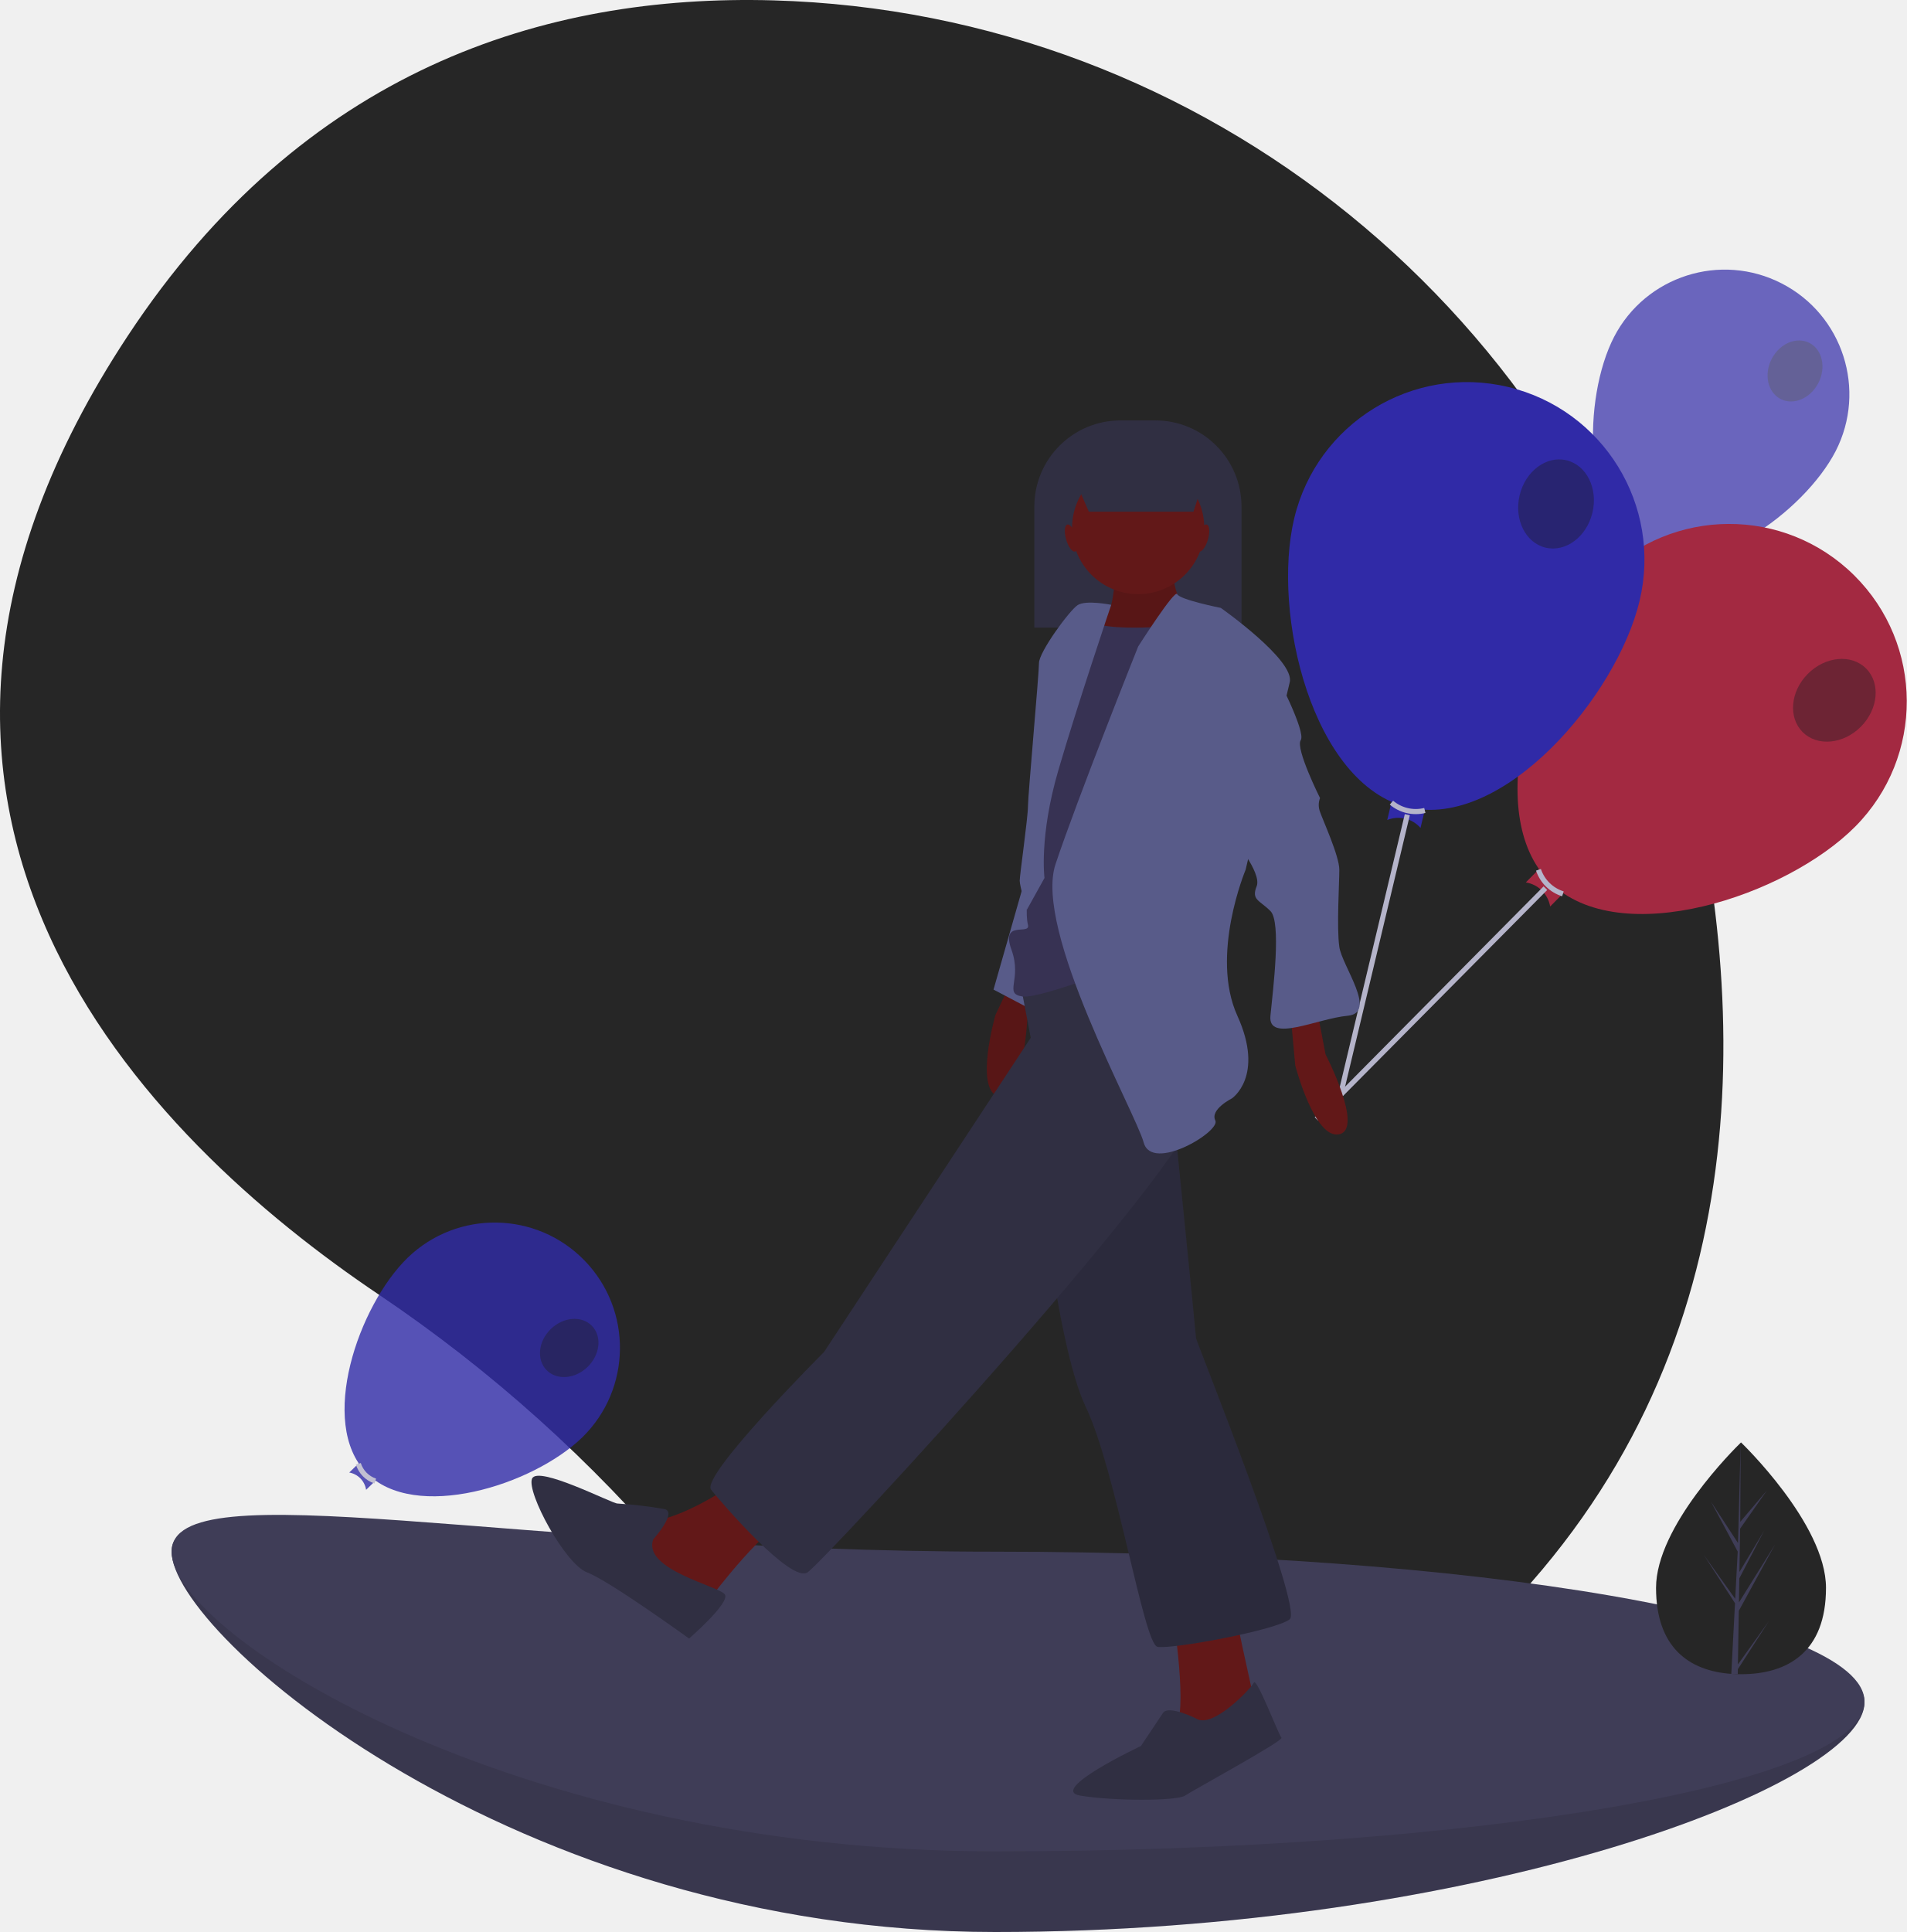
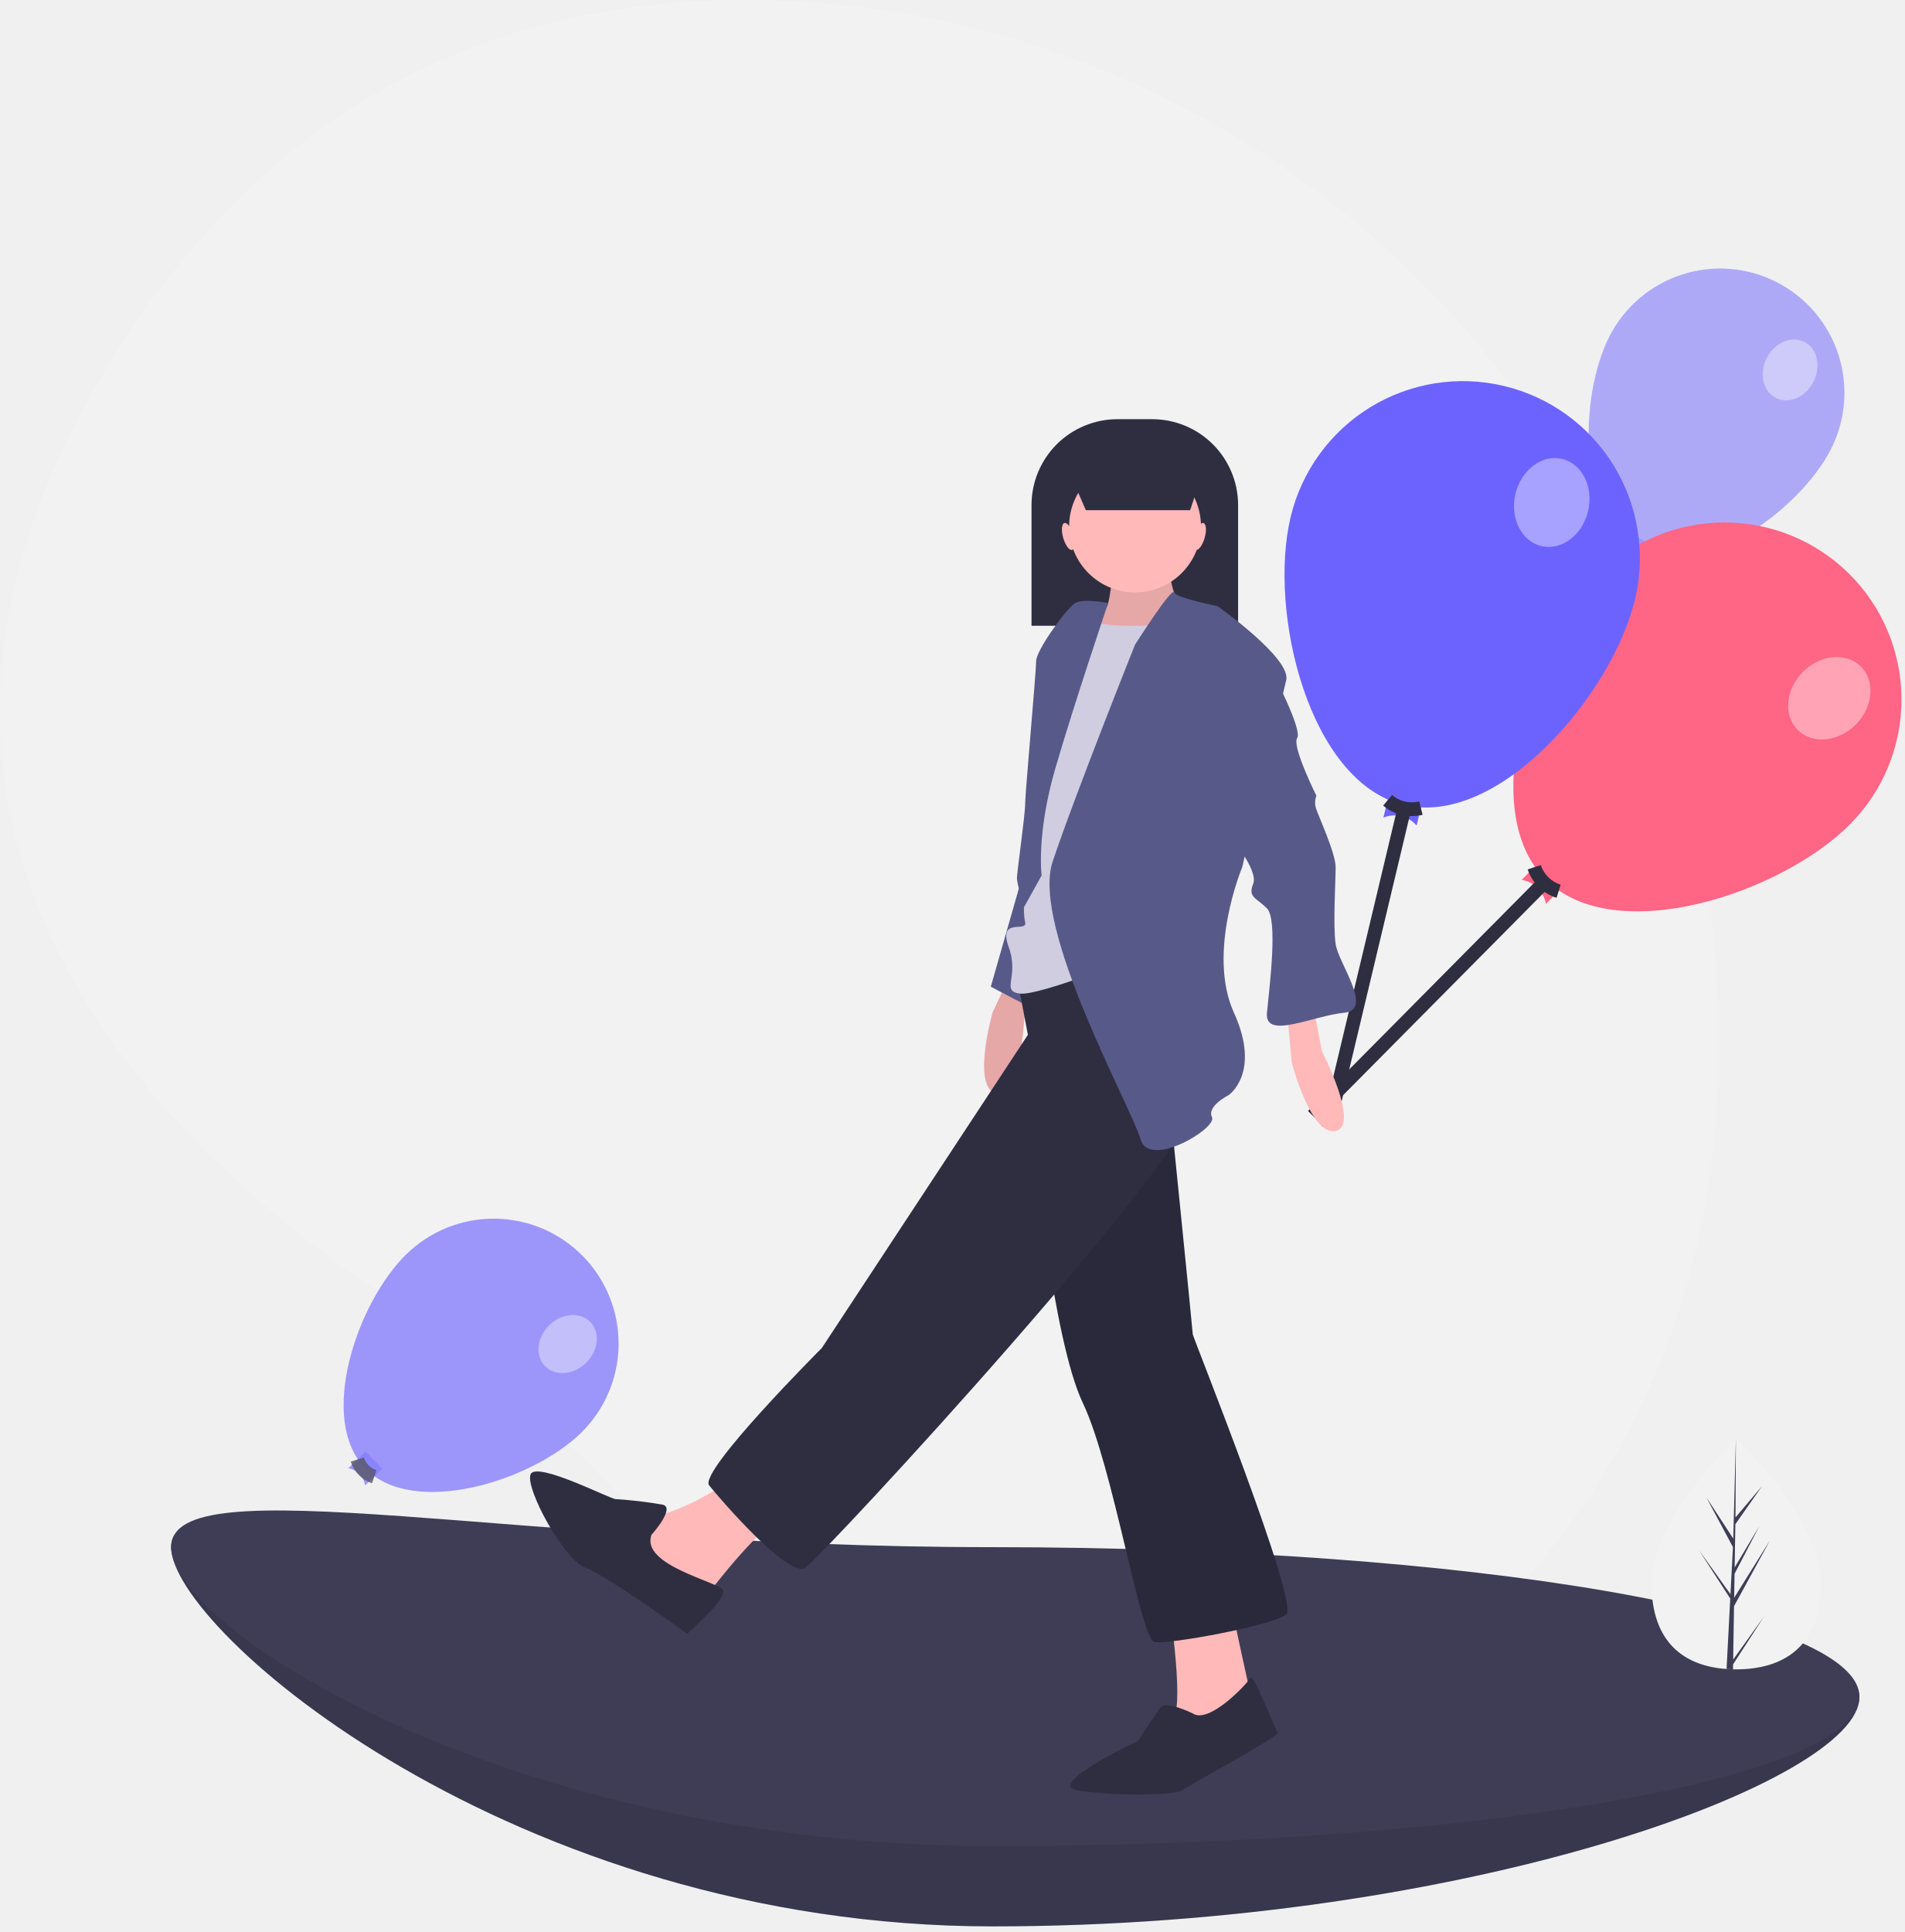
- <svg xmlns="http://www.w3.org/2000/svg" data-name="Layer 1" width="743.404" height="753.134" viewBox="0 0 743.404 753.134">
-   <path d="M884.023,360.161C842.397,196.475,698.563,78.317,529.733,73.577c-89.255-2.505-183.177,27.096-251.558,130.685-122.24,185.175,7.512,313.137,97.971,373.941A566.027,566.027,0,0,1,493.141,683.359c61.102,72.508,178.649,162.609,318.643,21.434C913.251,602.469,911.751,469.192,884.023,360.161Z" transform="translate(-228.2979 -73.43313)" fill="hsla(0,0%,15%,1)" />
-   <path d="M955.209,737.064c0,32.262-151.723,89.503-338.882,89.503s-321.118-115.999-321.118-148.261,133.959,31.429,321.118,31.429S955.209,704.801,955.209,737.064Z" transform="translate(-228.2979 -73.43313)" fill="hsla(245,17%,29%,1)" />
-   <path d="M955.209,737.064c0,32.262-151.723,89.503-338.882,89.503s-321.118-115.999-321.118-148.261,133.959,31.429,321.118,31.429S955.209,704.801,955.209,737.064Z" transform="translate(-228.2979 -73.43313)" opacity="0.1" />
-   <path d="M955.209,736.722c0,32.262-151.723,58.416-338.882,58.416s-321.118-84.57-321.118-116.832,133.959,0,321.118,0S955.209,704.46,955.209,736.722Z" transform="translate(-228.2979 -73.43313)" fill="hsla(245,17%,29%,1)" />
+ <svg xmlns="http://www.w3.org/2000/svg" width="276" height="280" viewBox="0 0 276 280" fill="none">
+   <path d="M243.077 106.29C227.646 45.611 174.327 1.81 111.742 0.053C78.655 -0.875 43.838 10.098 18.489 48.498C-26.825 117.142 21.274 164.578 54.807 187.118C71.008 198.029 85.605 211.15 98.177 226.099C120.828 252.977 164.402 286.378 216.298 234.044C253.912 196.113 253.355 146.708 243.077 106.29Z" fill="#F2F2F2" />
+   <path d="M269.465 246.007C269.465 257.967 213.222 279.186 143.842 279.186C74.462 279.186 24.804 236.185 24.804 224.226C24.804 212.266 74.462 235.876 143.842 235.876C213.222 235.876 269.465 234.048 269.465 246.007Z" fill="#3F3D56" />
+   <path opacity="0.1" d="M269.465 246.007C269.465 257.967 213.222 279.186 143.842 279.186C74.462 279.186 24.804 236.185 24.804 224.226C24.804 212.266 74.462 235.876 143.842 235.876C213.222 235.876 269.465 234.048 269.465 246.007Z" fill="black" />
+   <path d="M269.465 245.88C269.465 257.84 213.222 267.535 143.842 267.535C74.462 267.535 24.804 236.185 24.804 224.226C24.804 212.266 74.462 224.226 143.842 224.226C213.222 224.226 269.465 233.921 269.465 245.88Z" fill="#3F3D56" />
  <g opacity="0.7">
-     <path d="M943.991,249.266c-12.292,23.858-51.251,51.972-75.11,39.68s-23.581-60.335-11.289-84.193a48.596,48.596,0,0,1,86.399,44.513Z" transform="translate(-228.2979 -73.43313)" fill="hsla(243,60%,41%,1)" />
-     <path d="M870.9,295.255a8.05,8.05,0,0,0-8.328-4.29l4.29-8.328,8.328,4.29Z" transform="translate(-228.2979 -73.43313)" fill="hsla(243,60%,41%,1)" />
-     <path d="M864.83,286.635a10.305,10.305,0,0,0,8.36,4.264" transform="translate(-228.2979 -73.43313)" fill="none" stroke="hsla(243,17%,75%,1)" stroke-miterlimit="10" stroke-width="2" />
-     <ellipse cx="928.133" cy="218.044" rx="12.295" ry="10.246" transform="translate(80.9232 869.8155) rotate(-62.74216)" fill="hsla(240,8%,12%,1)" opacity="0.4" />
-     <line x1="640.36" y1="215.811" x2="604.105" y2="307.044" fill="none" stroke="hsla(243,17%,75%,1)" stroke-miterlimit="10" stroke-width="2" />
+     <path opacity="0.7" d="M265.307 65.181C260.75 74.025 246.308 84.447 237.464 79.89C228.62 75.334 228.722 57.524 233.279 48.68C235.468 44.434 239.253 41.23 243.803 39.775C248.354 38.32 253.295 38.731 257.542 40.919C261.789 43.107 264.993 46.892 266.449 51.442C267.905 55.992 267.494 60.934 265.307 65.181Z" fill="#6C63FF" />
+     <path opacity="0.7" d="M238.212 82.229C237.927 81.675 237.477 81.224 236.923 80.939C236.37 80.653 235.741 80.549 235.125 80.639L236.715 77.552L239.802 79.142L238.212 82.229Z" fill="#6C63FF" />
+     <path opacity="0.7" d="M235.962 79.034C236.316 79.524 236.782 79.923 237.321 80.198C237.86 80.472 238.456 80.615 239.061 80.615" stroke="#2F2E41" stroke-width="2" stroke-miterlimit="10" />
+     <path opacity="0.4" d="M262.805 55.347C263.958 53.109 263.381 50.516 261.516 49.556C259.651 48.595 257.205 49.63 256.052 51.868C254.899 54.105 255.476 56.698 257.341 57.659C259.206 58.62 261.652 57.584 262.805 55.347Z" fill="white" />
+     <path opacity="0.7" d="M237.381 80.001L223.941 113.821" stroke="#2F2E41" stroke-width="2" stroke-miterlimit="10" />
  </g>
-   <path d="M951.644,395.618c-26.912,27.15-91.872,48.665-119.022,21.753s-6.208-92.059,20.704-119.209A69.217,69.217,0,0,1,951.644,395.618Z" transform="translate(-228.2979 -73.43313)" fill="hsla(348,60%,40%,1)" />
-   <path d="M832.664,426.806a11.466,11.466,0,0,0-9.476-9.393l9.393-9.476,9.476,9.393Z" transform="translate(-228.2979 -73.43313)" fill="hsla(348,60%,40%,1)" />
-   <path d="M828.108,412.499a14.677,14.677,0,0,0,9.532,9.371" transform="translate(-228.2979 -73.43313)" fill="none" stroke="hsla(243,17%,75%,1)" stroke-miterlimit="10" stroke-width="2" />
-   <line x1="602.516" y1="346.228" x2="513.28" y2="436.253" fill="none" stroke="hsla(243,17%,75%,1)" stroke-miterlimit="10" stroke-width="2" />
-   <ellipse cx="943.466" cy="346.415" rx="17.513" ry="14.594" transform="translate(-195.0471 699.1741) rotate(-45.25236)" fill="hsla(240,8%,12%,1)" opacity="0.4" />
-   <path d="M867.53,307.663c-8.868,37.185-53.165,89.343-90.35,80.475s-53.176-75.404-44.308-112.589A69.217,69.217,0,0,1,867.53,307.663Z" transform="translate(-228.2979 -73.43313)" fill="hsla(243,60%,41%,1)" />
-   <path d="M782.122,396.176a11.466,11.466,0,0,0-12.979-3.095l3.095-12.979,12.979,3.095Z" transform="translate(-228.2979 -73.43313)" fill="hsla(243,60%,41%,1)" />
-   <path d="M770.79,386.324a14.677,14.677,0,0,0,13.015,3.047" transform="translate(-228.2979 -73.43313)" fill="none" stroke="hsla(243,17%,75%,1)" stroke-miterlimit="10" stroke-width="2" />
-   <ellipse cx="834.958" cy="269.889" rx="17.513" ry="14.594" transform="translate(150.4438 946.0298) rotate(-76.58659)" fill="hsla(240,8%,12%,1)" opacity="0.4" />
-   <line x1="548.676" y1="317.585" x2="519.271" y2="440.885" fill="none" stroke="hsla(243,17%,75%,1)" stroke-miterlimit="10" stroke-width="2" />
+   <path d="M268.143 119.434C258.167 129.498 234.086 137.474 224.022 127.498C213.958 117.522 221.721 93.371 231.697 83.307C236.488 78.477 243.002 75.747 249.805 75.718C256.609 75.689 263.145 78.364 267.977 83.154C272.809 87.943 275.541 94.456 275.572 101.259C275.603 108.063 272.931 114.6 268.143 119.434Z" fill="#FF6584" />
+   <path d="M224.038 130.995C223.889 130.121 223.47 129.315 222.84 128.691C222.21 128.066 221.401 127.654 220.525 127.513L224.007 124L227.52 127.482L224.038 130.995Z" fill="#FF6584" />
+   <path d="M222.349 125.691C222.621 126.509 223.083 127.25 223.697 127.854C224.311 128.458 225.06 128.907 225.882 129.165" stroke="#2F2E41" stroke-width="2" stroke-miterlimit="10" />
+   <path d="M223.352 128.346L190.272 161.718" stroke="#2F2E41" stroke-width="2" stroke-miterlimit="10" />
+   <path opacity="0.4" d="M268.954 105.002C271.479 102.456 271.804 98.687 269.682 96.583C267.56 94.48 263.794 94.839 261.27 97.385C258.746 99.932 258.42 103.701 260.542 105.805C262.664 107.908 266.43 107.549 268.954 105.002Z" fill="white" />
+   <path d="M236.963 86.829C233.675 100.613 217.254 119.948 203.47 116.661C189.686 113.374 183.758 88.709 187.045 74.925C188.627 68.309 192.772 62.593 198.568 59.032C204.363 55.471 211.336 54.357 217.952 55.935C224.569 57.513 230.288 61.653 233.853 67.446C237.418 73.24 238.536 80.211 236.963 86.829Z" fill="#6C63FF" />
+   <path d="M205.302 119.64C204.72 118.971 203.943 118.501 203.08 118.295C202.218 118.089 201.312 118.158 200.491 118.493L201.638 113.682L206.449 114.829L205.302 119.64Z" fill="#6C63FF" />
+   <path d="M201.102 115.988C201.759 116.545 202.539 116.938 203.378 117.134C204.217 117.331 205.09 117.325 205.926 117.118" stroke="#2F2E41" stroke-width="2" stroke-miterlimit="10" />
+   <path opacity="0.4" d="M230.15 74.081C230.982 70.593 229.3 67.204 226.394 66.511C223.488 65.818 220.457 68.083 219.626 71.571C218.794 75.058 220.476 78.447 223.382 79.141C226.288 79.834 229.319 77.568 230.15 74.081Z" fill="white" />
+   <path d="M203.393 117.729L192.493 163.436" stroke="#2F2E41" stroke-width="2" stroke-miterlimit="10" />
  <g opacity="0.8">
-     <path d="M455.362,633.711c-19.33,18.81-65.43,33.161-84.24,13.831s-3.207-65.021,16.123-83.831a48.837,48.837,0,0,1,68.117,70.001Z" transform="translate(-228.2979 -73.43313)" fill="hsla(243,60%,41%,1)" />
-     <path d="M371.031,654.198a8.09,8.09,0,0,0-6.566-6.747l6.747-6.566,6.566,6.747Z" transform="translate(-228.2979 -73.43313)" fill="hsla(243,60%,41%,1)" />
-     <path d="M368,644.047a10.356,10.356,0,0,0,6.605,6.732" transform="translate(-228.2979 -73.43313)" fill="none" stroke="hsla(243,17%,75%,1)" stroke-miterlimit="10" stroke-width="2" />
-     <ellipse cx="450.22" cy="598.897" rx="12.356" ry="10.297" transform="translate(-518.4133 410.2269) rotate(-44.21867)" fill="hsla(240,8%,12%,1)" opacity="0.4" />
+     <path opacity="0.8" d="M84.172 207.695C77.007 214.667 59.918 219.987 52.945 212.822C45.972 205.656 51.756 188.718 58.921 181.745C60.625 180.087 62.639 178.781 64.848 177.901C67.056 177.022 69.417 176.585 71.794 176.618C74.171 176.65 76.519 177.151 78.702 178.09C80.886 179.03 82.864 180.391 84.522 182.094C86.18 183.798 87.486 185.812 88.365 188.021C89.245 190.229 89.681 192.59 89.649 194.967C89.617 197.344 89.116 199.691 88.177 201.875C87.237 204.059 85.876 206.036 84.172 207.695Z" fill="#6C63FF" />
+     <path opacity="0.8" d="M52.911 215.289C52.817 214.67 52.532 214.096 52.095 213.648C51.659 213.199 51.093 212.899 50.477 212.788L52.978 210.354L55.412 212.855L52.911 215.289Z" fill="#6C63FF" />
+     <path opacity="0.8" d="M51.787 211.526C51.968 212.106 52.285 212.635 52.711 213.069C53.136 213.502 53.659 213.829 54.236 214.021" stroke="#2F2E41" stroke-width="2" stroke-miterlimit="10" />
+     <path opacity="0.4" d="M84.928 197.525C86.742 195.76 87.019 193.105 85.549 191.595C84.079 190.084 81.418 190.289 79.605 192.053C77.791 193.818 77.514 196.473 78.984 197.983C80.454 199.494 83.115 199.289 84.928 197.525Z" fill="white" />
  </g>
-   <path d="M436.859,163.886h13.58a33.592,33.592,0,0,1,33.592,33.592v47.173a0,0,0,0,1,0,0H403.266a0,0,0,0,1,0,0V197.478A33.592,33.592,0,0,1,436.859,163.886Z" fill="hsla(243,17%,22%,1)" />
-   <path d="M626.609,447.616,616.417,469.046s-8.308,28.788,1.106,31.865,11.251-29.542,11.251-29.542l7.797-21.6Z" transform="translate(-228.2979 -73.43313)" fill="hsla(0,60%,24%,1)" />
-   <path d="M626.609,447.616,616.417,469.046s-8.308,28.788,1.106,31.865,11.251-29.542,11.251-29.542l7.797-21.6Z" transform="translate(-228.2979 -73.43313)" opacity="0.1" />
-   <polygon points="400.242 340.643 387.351 385.76 407.762 396.502 407.762 342.791 400.242 340.643" fill="hsla(236,22%,44%,1)" />
-   <path d="M663.452,294.301s-1.074,17.188-3.223,17.188-6.445,20.41-6.445,20.41l18.262,11.816,22.559-20.41L688.159,307.191s-3.223-6.445-2.148-12.891S663.452,294.301,663.452,294.301Z" transform="translate(-228.2979 -73.43313)" fill="hsla(0,60%,24%,1)" />
-   <path d="M663.452,294.301s-1.074,17.188-3.223,17.188-6.445,20.41-6.445,20.41l18.262,11.816,22.559-20.41L688.159,307.191s-3.223-6.445-2.148-12.891S663.452,294.301,663.452,294.301Z" transform="translate(-228.2979 -73.43313)" opacity="0.1" />
-   <path d="M731.128,465.101l2.148,23.633s7.52,29.004,17.188,26.855-5.371-31.152-5.371-31.152l-4.297-22.559Z" transform="translate(-228.2979 -73.43313)" fill="hsla(0,60%,24%,1)" />
-   <path d="M684.936,698.207s6.445,39.746,2.148,47.266,4.297,8.594,4.297,8.594L717.163,747.621V735.805s-8.594-38.672-8.594-40.82S684.936,698.207,684.936,698.207Z" transform="translate(-228.2979 -73.43313)" fill="hsla(0,60%,24%,1)" />
-   <path d="M632.3,519.887s7.52,77.344,19.336,102.051,22.559,92.383,27.93,93.457,46.191-6.445,51.563-10.742-36.523-108.496-36.523-109.57-9.668-96.68-9.668-96.68l-12.891-21.484Z" transform="translate(-228.2979 -73.43313)" fill="hsla(243,17%,22%,1)" />
-   <path d="M632.3,519.887s7.52,77.344,19.336,102.051,22.559,92.383,27.93,93.457,46.191-6.445,51.563-10.742-36.523-108.496-36.523-109.57-9.668-96.68-9.668-96.68l-12.891-21.484Z" transform="translate(-228.2979 -73.43313)" opacity="0.1" />
-   <path d="M694.604,743.324s-10.742-5.371-12.891-2.148L673.12,754.066s-36.523,17.188-23.633,19.336,37.598,2.148,40.82,0,38.672-21.484,37.598-22.559-9.668-23.633-10.742-21.484S701.05,747.621,694.604,743.324Z" transform="translate(-228.2979 -73.43313)" fill="hsla(243,17%,22%,1)" />
-   <path d="M514.136,652.015s-24.707,17.188-36.523,13.965,0,23.633,0,23.633l21.484,11.816,6.445-5.371s22.559-30.078,32.227-31.152S514.136,652.015,514.136,652.015Z" transform="translate(-228.2979 -73.43313)" fill="hsla(0,60%,24%,1)" />
-   <path d="M625.854,455.433l4.297,22.559L549.585,600.453s-48.34,48.34-44.043,53.711,31.152,36.523,37.598,32.227S698.901,520.961,697.827,499.476s-36.523-62.305-36.523-62.305l-35.449,16.113Z" transform="translate(-228.2979 -73.43313)" fill="hsla(243,17%,22%,1)" />
-   <path d="M482.983,673.5s9.668-10.742,4.297-11.816a160.39,160.39,0,0,0-18.262-2.148c-2.148,0-31.152-15.039-33.301-9.668s12.891,33.301,21.484,36.523S496.948,712.172,496.948,712.172s16.113-13.965,13.965-17.188S478.686,685.316,482.983,673.5Z" transform="translate(-228.2979 -73.43313)" fill="hsla(243,17%,22%,1)" />
-   <circle cx="443.748" cy="205.828" r="25.781" fill="hsla(0,60%,24%,1)" />
-   <path d="M677.417,317.933s-18.262,1.074-23.633-2.148-17.188,44.043-17.188,44.043L629.077,422.133s-1.074,7.52,0,11.816-10.742-2.148-6.445,9.668-3.223,17.188,4.297,18.262,47.266-15.039,47.266-15.039l18.262-95.606,5.371-38.672Z" transform="translate(-228.2979 -73.43313)" fill="hsla(249,25%,26%,1)" />
-   <path d="M661.531,309.207s-9.896-2.016-13.118.133-15.039,18.262-15.039,22.559-4.297,51.563-4.297,55.859-3.223,26.855-3.223,29.004,2.755,11.382,2.755,11.382l6.913-12.456s-2.148-16.113,5.371-41.895S661.531,309.207,661.531,309.207Z" transform="translate(-228.2979 -73.43313)" fill="hsla(236,22%,44%,1)" />
-   <path d="M672.046,325.453s14.351-22.559,15.232-20.41,16.995,5.371,16.995,5.371,29.004,20.41,26.855,29.004-17.188,73.047-17.188,73.047-13.965,33.301-3.223,56.934-2.148,32.227-2.148,32.227-8.594,4.297-6.445,8.594-24.707,20.41-27.93,8.594-42.969-82.715-34.375-108.496S672.046,325.453,672.046,325.453Z" transform="translate(-228.2979 -73.43313)" fill="hsla(236,22%,44%,1)" />
-   <path d="M725.757,336.195s11.816,22.559,9.668,25.781,7.52,22.559,7.52,22.559a7.439,7.439,0,0,0,0,5.371c1.074,3.223,7.52,17.188,7.52,22.559s-1.074,22.559,0,30.078,15.039,25.781,3.223,26.855-31.152,10.742-30.078,0,4.297-36.523,0-40.82-7.52-4.297-5.371-9.668-9.668-19.336-9.668-19.336Z" transform="translate(-228.2979 -73.43313)" fill="hsla(236,22%,44%,1)" />
-   <polygon points="465.29 199.477 424.514 199.477 415.281 178.259 472.215 178.259 465.29 199.477" fill="hsla(243,17%,22%,1)" />
-   <ellipse cx="645.938" cy="283.177" rx="2.053" ry="5.476" transform="translate(-281.5899 117.5349) rotate(-16.16012)" fill="hsla(0,60%,24%,1)" />
-   <ellipse cx="697.271" cy="283.177" rx="5.476" ry="2.053" transform="translate(2.919 800.6496) rotate(-73.83988)" fill="hsla(0,60%,24%,1)" />
-   <path d="M940.209,692.412c0,24.952-14.832,33.664-33.13,33.664-.425,0-.851-.006-1.27-.011q-1.276-.034-2.517-.121c-16.516-1.167-29.343-10.327-29.343-33.532,0-24.01,30.676-54.307,32.992-56.559a.006.006,0,0,0,.006-.006c.086-.08.132-.126.132-.126S940.209,667.46,940.209,692.412Z" transform="translate(-228.2979 -73.43313)" fill="hsla(0,0%,15%,1)" />
-   <path d="M905.872,722.26l12.114-16.93-12.143,18.786-.035,1.948q-1.276-.034-2.517-.121l1.305-24.958-.012-.195.023-.034.126-2.362-12.177-18.832,12.212,17.062.029.506.988-18.861L895.361,658.805l10.551,16.148,1.029-39.101.006-.132v.126l-.172,30.837,10.379-12.223-10.425,14.878-.27,16.89,9.689-16.206-9.729,18.688-.155,9.39,14.068-22.556-14.12,25.832Z" transform="translate(-228.2979 -73.43313)" fill="hsla(245,17%,29%,1)" />
+   <path d="M161.943 60.752H166.978C170.28 60.752 173.448 62.064 175.783 64.4C178.118 66.735 179.43 69.902 179.43 73.205V90.692H149.491V73.205C149.491 71.57 149.813 69.95 150.439 68.439C151.064 66.929 151.982 65.556 153.138 64.4C154.294 63.243 155.667 62.326 157.178 61.7C158.689 61.074 160.308 60.752 161.943 60.752Z" fill="#2F2E41" />
+   <path d="M147.654 138.709L143.876 146.653C143.876 146.653 140.796 157.325 144.285 158.466C147.775 159.606 148.456 147.514 148.456 147.514L151.346 139.507L147.654 138.709Z" fill="#FFB9B9" />
+   <path opacity="0.1" d="M147.654 138.709L143.876 146.653C143.876 146.653 140.796 157.325 144.285 158.466C147.775 159.606 148.456 147.514 148.456 147.514L151.346 139.507L147.654 138.709Z" fill="black" />
+   <path d="M148.369 126.276L143.591 143.001L151.157 146.983V127.073L148.369 126.276Z" fill="#575A89" />
+   <path d="M161.311 81.875C161.311 81.875 160.913 88.247 160.117 88.247C159.32 88.247 157.728 95.813 157.728 95.813L164.497 100.193L172.86 92.627L170.47 86.654C170.47 86.654 169.276 84.265 169.674 81.875C170.072 79.486 161.311 81.875 161.311 81.875Z" fill="#FFB9B9" />
+   <path opacity="0.1" d="M161.311 81.875C161.311 81.875 160.913 88.247 160.117 88.247C159.32 88.247 157.728 95.813 157.728 95.813L164.497 100.193L172.86 92.627L170.47 86.654C170.47 86.654 169.276 84.265 169.674 81.875C170.072 79.486 161.311 81.875 161.311 81.875Z" fill="black" />
+   <path d="M186.398 145.191L187.195 153.952C187.195 153.952 189.982 164.703 193.566 163.907C197.15 163.111 191.575 152.359 191.575 152.359L189.982 143.996L186.398 145.191Z" fill="#FFB9B9" />
+   <path d="M169.275 231.603C169.275 231.603 171.665 246.337 170.072 249.124C168.479 251.912 171.665 252.31 171.665 252.31L181.222 249.921V245.541C181.222 245.541 178.036 231.205 178.036 230.409C178.036 229.612 169.275 231.603 169.275 231.603Z" fill="#FFB9B9" />
+   <path d="M149.763 165.5C149.763 165.5 152.551 194.171 156.931 203.33C161.311 212.489 165.293 237.576 167.285 237.974C169.276 238.373 184.408 235.585 186.399 233.992C188.39 232.399 172.859 193.773 172.859 193.375C172.859 192.976 169.276 157.536 169.276 157.536L164.497 149.571L149.763 165.5Z" fill="#2F2E41" />
+   <path opacity="0.1" d="M149.763 165.5C149.763 165.5 152.551 194.171 156.931 203.33C161.311 212.489 165.293 237.576 167.285 237.974C169.276 238.373 184.408 235.585 186.399 233.992C188.39 232.399 172.859 193.773 172.859 193.375C172.859 192.976 169.276 157.536 169.276 157.536L164.497 149.571L149.763 165.5Z" fill="black" />
+   <path d="M172.86 248.328C172.86 248.328 168.877 246.337 168.081 247.531L164.895 252.31C164.895 252.31 151.356 258.681 156.135 259.478C160.913 260.274 170.072 260.274 171.267 259.478C172.461 258.681 185.602 251.514 185.204 251.115C184.806 250.717 181.62 242.355 181.222 243.151C180.824 243.948 175.249 249.921 172.86 248.328Z" fill="#2F2E41" />
+   <path d="M105.959 214.48C105.959 214.48 96.8 220.851 92.42 219.657C88.04 218.462 92.42 228.417 92.42 228.417L100.384 232.798L102.773 230.806C102.773 230.806 111.136 219.657 114.72 219.258C118.304 218.86 105.959 214.48 105.959 214.48Z" fill="#FFB9B9" />
+   <path d="M147.374 141.607L148.967 149.97L119.101 195.366C119.101 195.366 101.181 213.285 102.774 215.276C104.367 217.268 114.322 228.816 116.711 227.223C119.101 225.63 174.452 165.898 174.054 157.934C173.656 149.97 160.515 134.838 160.515 134.838L147.374 140.811V141.607Z" fill="#2F2E41" />
+   <path d="M94.412 222.444C94.412 222.444 97.996 218.462 96.005 218.064C93.765 217.669 91.505 217.403 89.235 217.267C88.439 217.267 77.687 211.692 76.89 213.683C76.094 215.674 81.669 226.028 84.855 227.223C88.04 228.417 99.588 236.78 99.588 236.78C99.588 236.78 105.562 231.603 104.765 230.408C103.969 229.214 92.819 226.824 94.412 222.444Z" fill="#2F2E41" />
+   <path d="M164.497 85.857C169.775 85.857 174.054 81.579 174.054 76.3C174.054 71.022 169.775 66.743 164.497 66.743C159.219 66.743 154.94 71.022 154.94 76.3C154.94 81.579 159.219 85.857 164.497 85.857Z" fill="#FFB9B9" />
+   <path d="M166.488 90.636C166.488 90.636 159.719 91.034 157.727 89.839C155.736 88.645 151.356 106.166 151.356 106.166L148.569 129.262C148.569 129.262 148.17 132.05 148.569 133.643C148.967 135.236 144.586 132.846 146.179 137.227C147.772 141.607 144.985 143.598 147.772 143.996C150.56 144.394 165.293 138.421 165.293 138.421L172.063 102.98L174.054 88.645L166.488 90.636Z" fill="#D0CDE1" />
+   <path d="M160.599 87.401C160.599 87.401 156.931 86.654 155.736 87.45C154.542 88.247 150.162 94.22 150.162 95.813C150.162 97.406 148.569 114.927 148.569 116.52C148.569 118.113 147.374 126.475 147.374 127.271C147.374 128.068 148.395 131.491 148.395 131.491L150.958 126.873C150.958 126.873 150.162 120.9 152.949 111.343C155.736 101.786 160.599 87.401 160.599 87.401Z" fill="#575A89" />
+   <path d="M164.497 93.423C164.497 93.423 169.817 85.061 170.144 85.857C170.471 86.654 176.444 87.848 176.444 87.848C176.444 87.848 187.195 95.414 186.399 98.6C185.603 101.786 180.028 125.678 180.028 125.678C180.028 125.678 174.851 138.023 178.833 146.784C182.815 155.544 178.037 158.73 178.037 158.73C178.037 158.73 174.851 160.323 175.647 161.916C176.444 163.509 166.488 169.482 165.294 165.101C164.099 160.721 149.365 134.439 152.551 124.882C155.737 115.325 164.497 93.423 164.497 93.423Z" fill="#575A89" />
+   <path d="M184.408 97.406C184.408 97.406 188.788 105.768 187.991 106.963C187.195 108.157 190.779 115.325 190.779 115.325C190.531 115.966 190.531 116.676 190.779 117.316C191.177 118.511 193.566 123.688 193.566 125.679C193.566 127.67 193.168 134.041 193.566 136.829C193.965 139.616 199.141 146.386 194.761 146.784C190.381 147.182 183.213 150.766 183.611 146.784C184.009 142.802 185.204 133.245 183.611 131.652C182.018 130.059 180.824 130.059 181.62 128.068C182.416 126.077 178.036 120.9 178.036 120.9L184.408 97.406Z" fill="#575A89" />
+   <path d="M172.483 73.946H157.367L153.944 66.081H175.05L172.483 73.946Z" fill="#2F2E41" />
+   <path d="M155.383 79.701C155.787 79.585 155.862 78.617 155.55 77.54C155.238 76.463 154.657 75.685 154.254 75.802C153.85 75.919 153.775 76.887 154.087 77.964C154.399 79.04 154.98 79.819 155.383 79.701Z" fill="#FFB9B9" />
+   <path d="M174.579 77.964C174.891 76.887 174.817 75.919 174.413 75.802C174.009 75.685 173.429 76.463 173.117 77.54C172.805 78.617 172.88 79.584 173.283 79.701C173.687 79.818 174.267 79.04 174.579 77.964Z" fill="#FFB9B9" />
+   <path d="M263.905 229.455C263.905 238.705 258.406 241.934 251.624 241.934C251.466 241.934 251.308 241.932 251.153 241.93C250.837 241.922 250.526 241.907 250.22 241.885C244.097 241.453 239.342 238.057 239.342 229.455C239.342 220.555 250.714 209.324 251.572 208.488C251.573 208.488 251.573 208.488 251.573 208.488C251.574 208.488 251.574 208.488 251.574 208.488C251.574 208.488 251.574 208.487 251.574 208.487C251.575 208.487 251.575 208.487 251.575 208.486C251.607 208.456 251.624 208.439 251.624 208.439C251.624 208.439 263.905 220.205 263.905 229.455Z" fill="#F2F2F2" />
+   <path d="M251.176 240.52L255.667 234.244L251.166 241.208L251.153 241.93C250.837 241.922 250.526 241.907 250.22 241.885L250.703 232.633L250.699 232.561L250.708 232.548L250.754 231.673L246.24 224.692L250.767 231.016L250.778 231.204L251.144 224.212L247.28 216.997L251.191 222.983L251.572 208.488L251.575 208.439V208.486L251.511 219.918L255.358 215.386L251.494 220.902L251.393 227.163L254.985 221.155L251.379 228.083L251.321 231.564L256.536 223.202L251.302 232.778L251.176 240.52Z" fill="#3F3D56" />
</svg>
